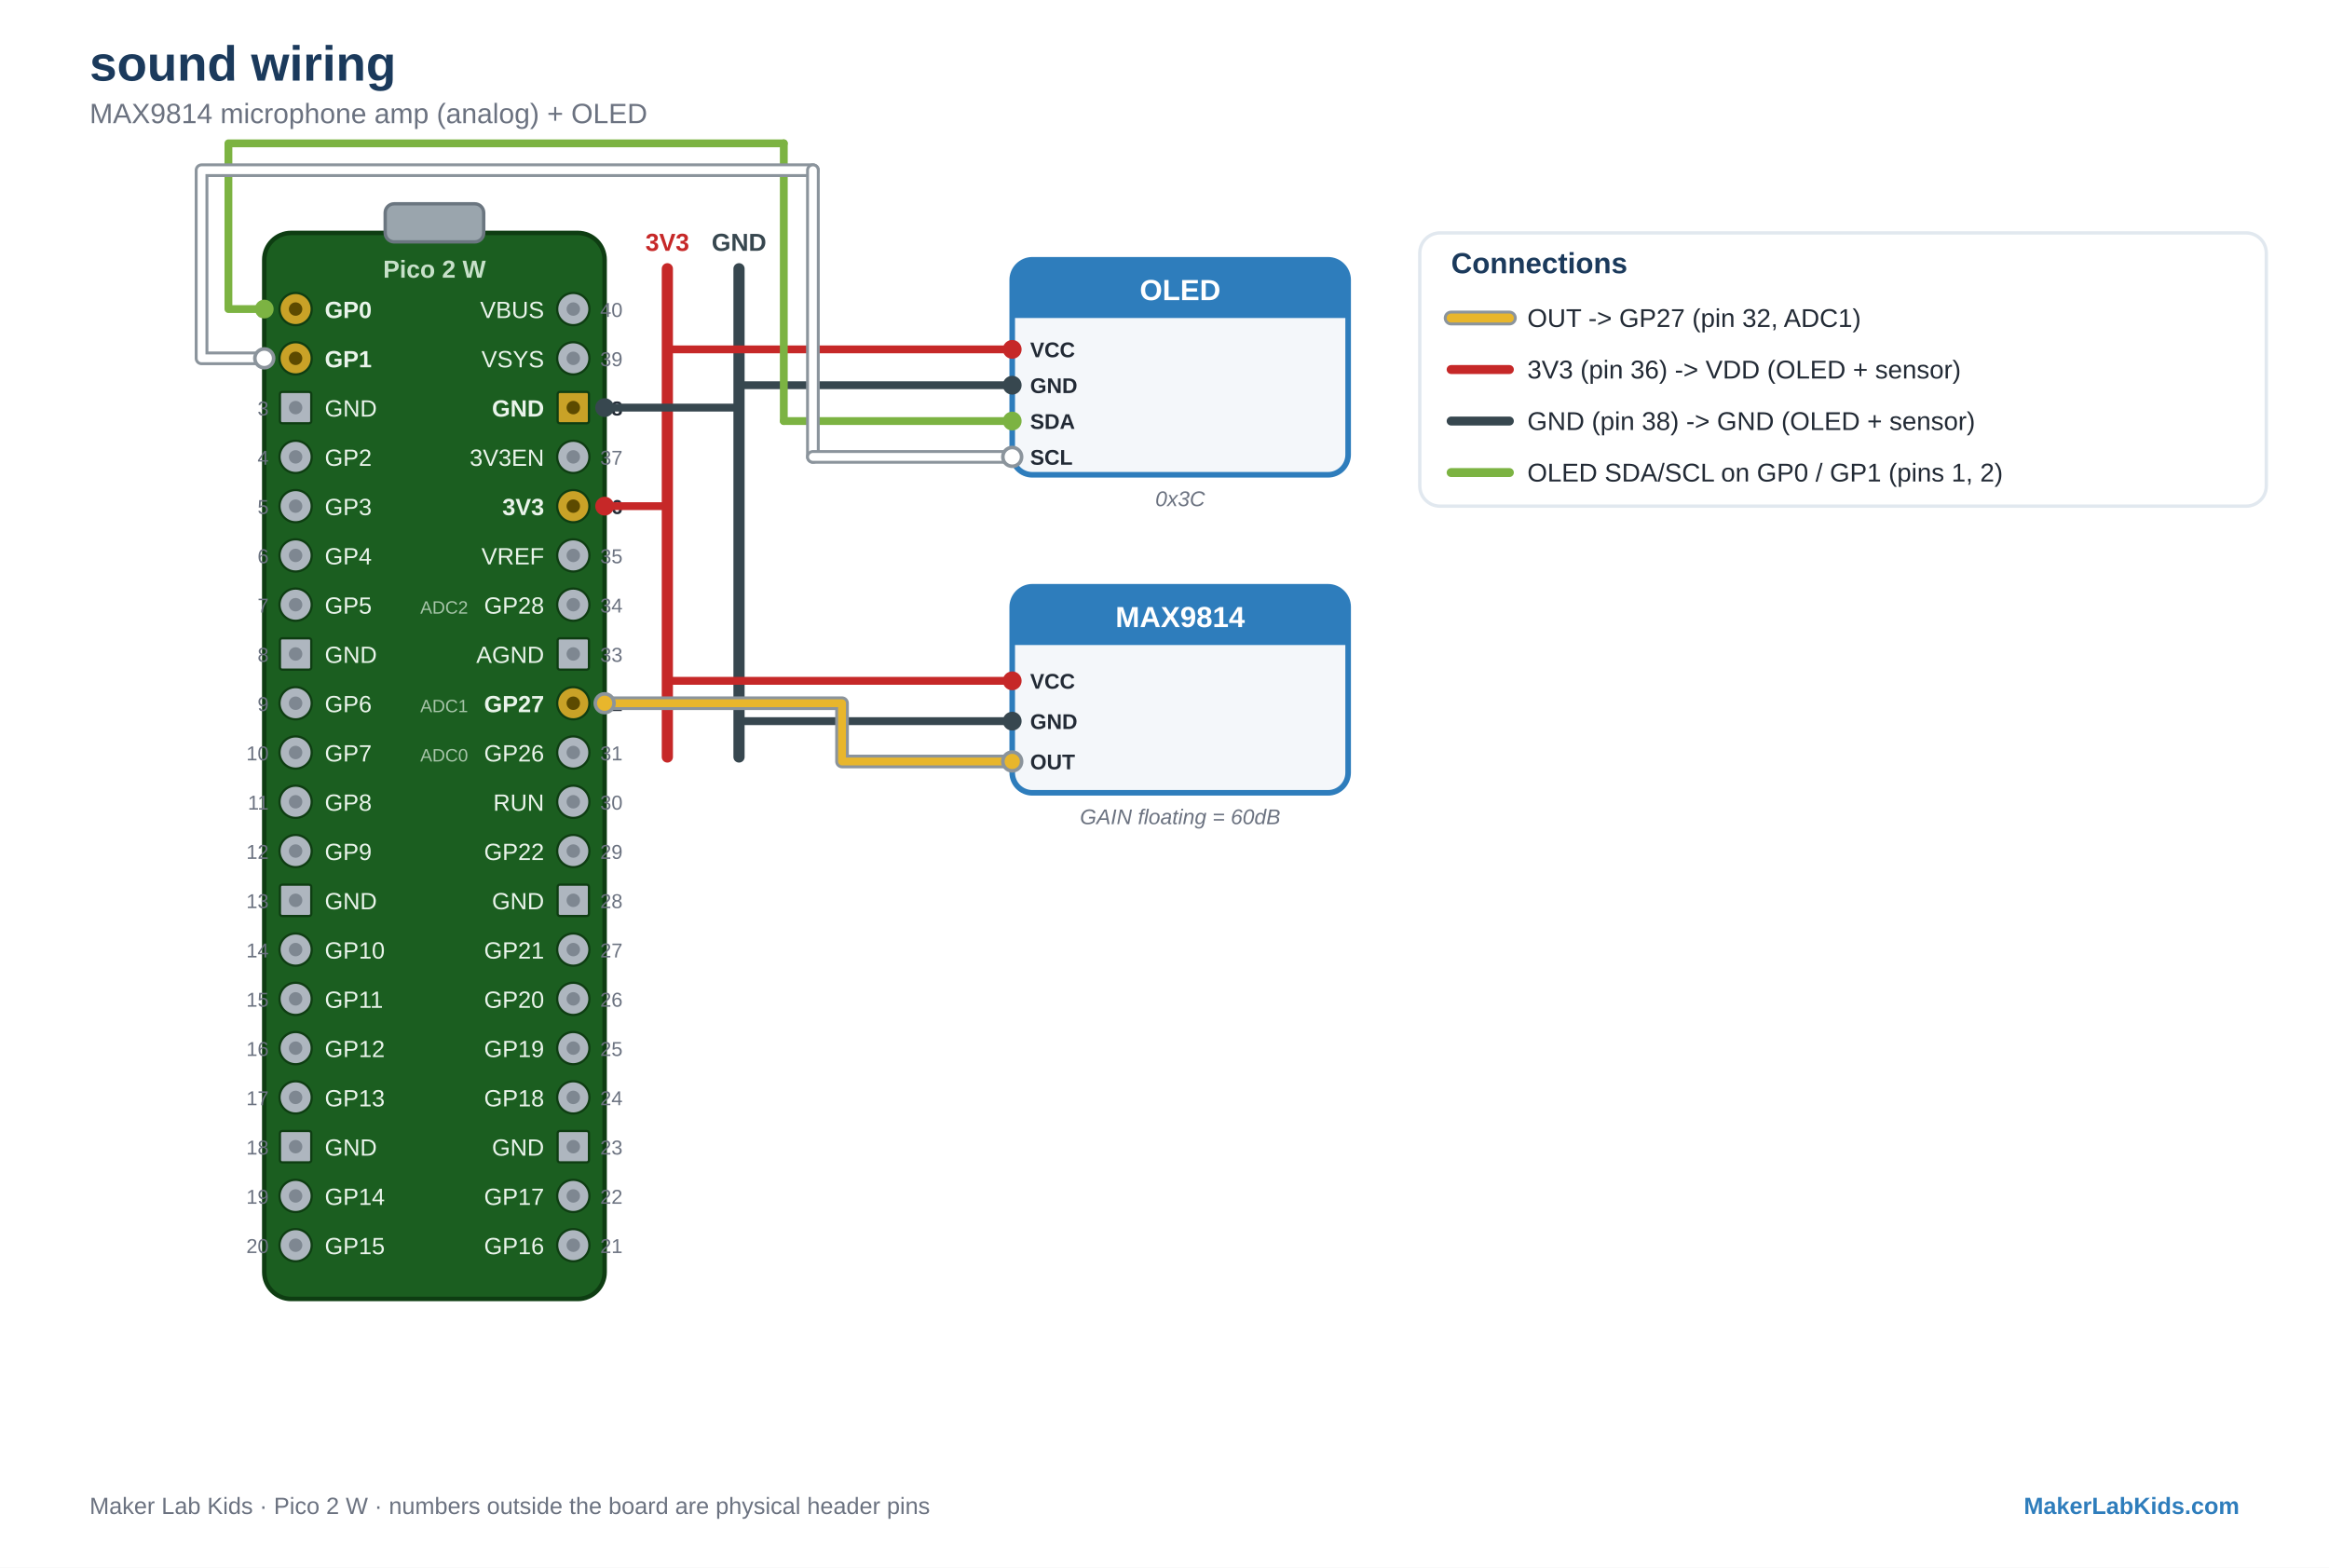
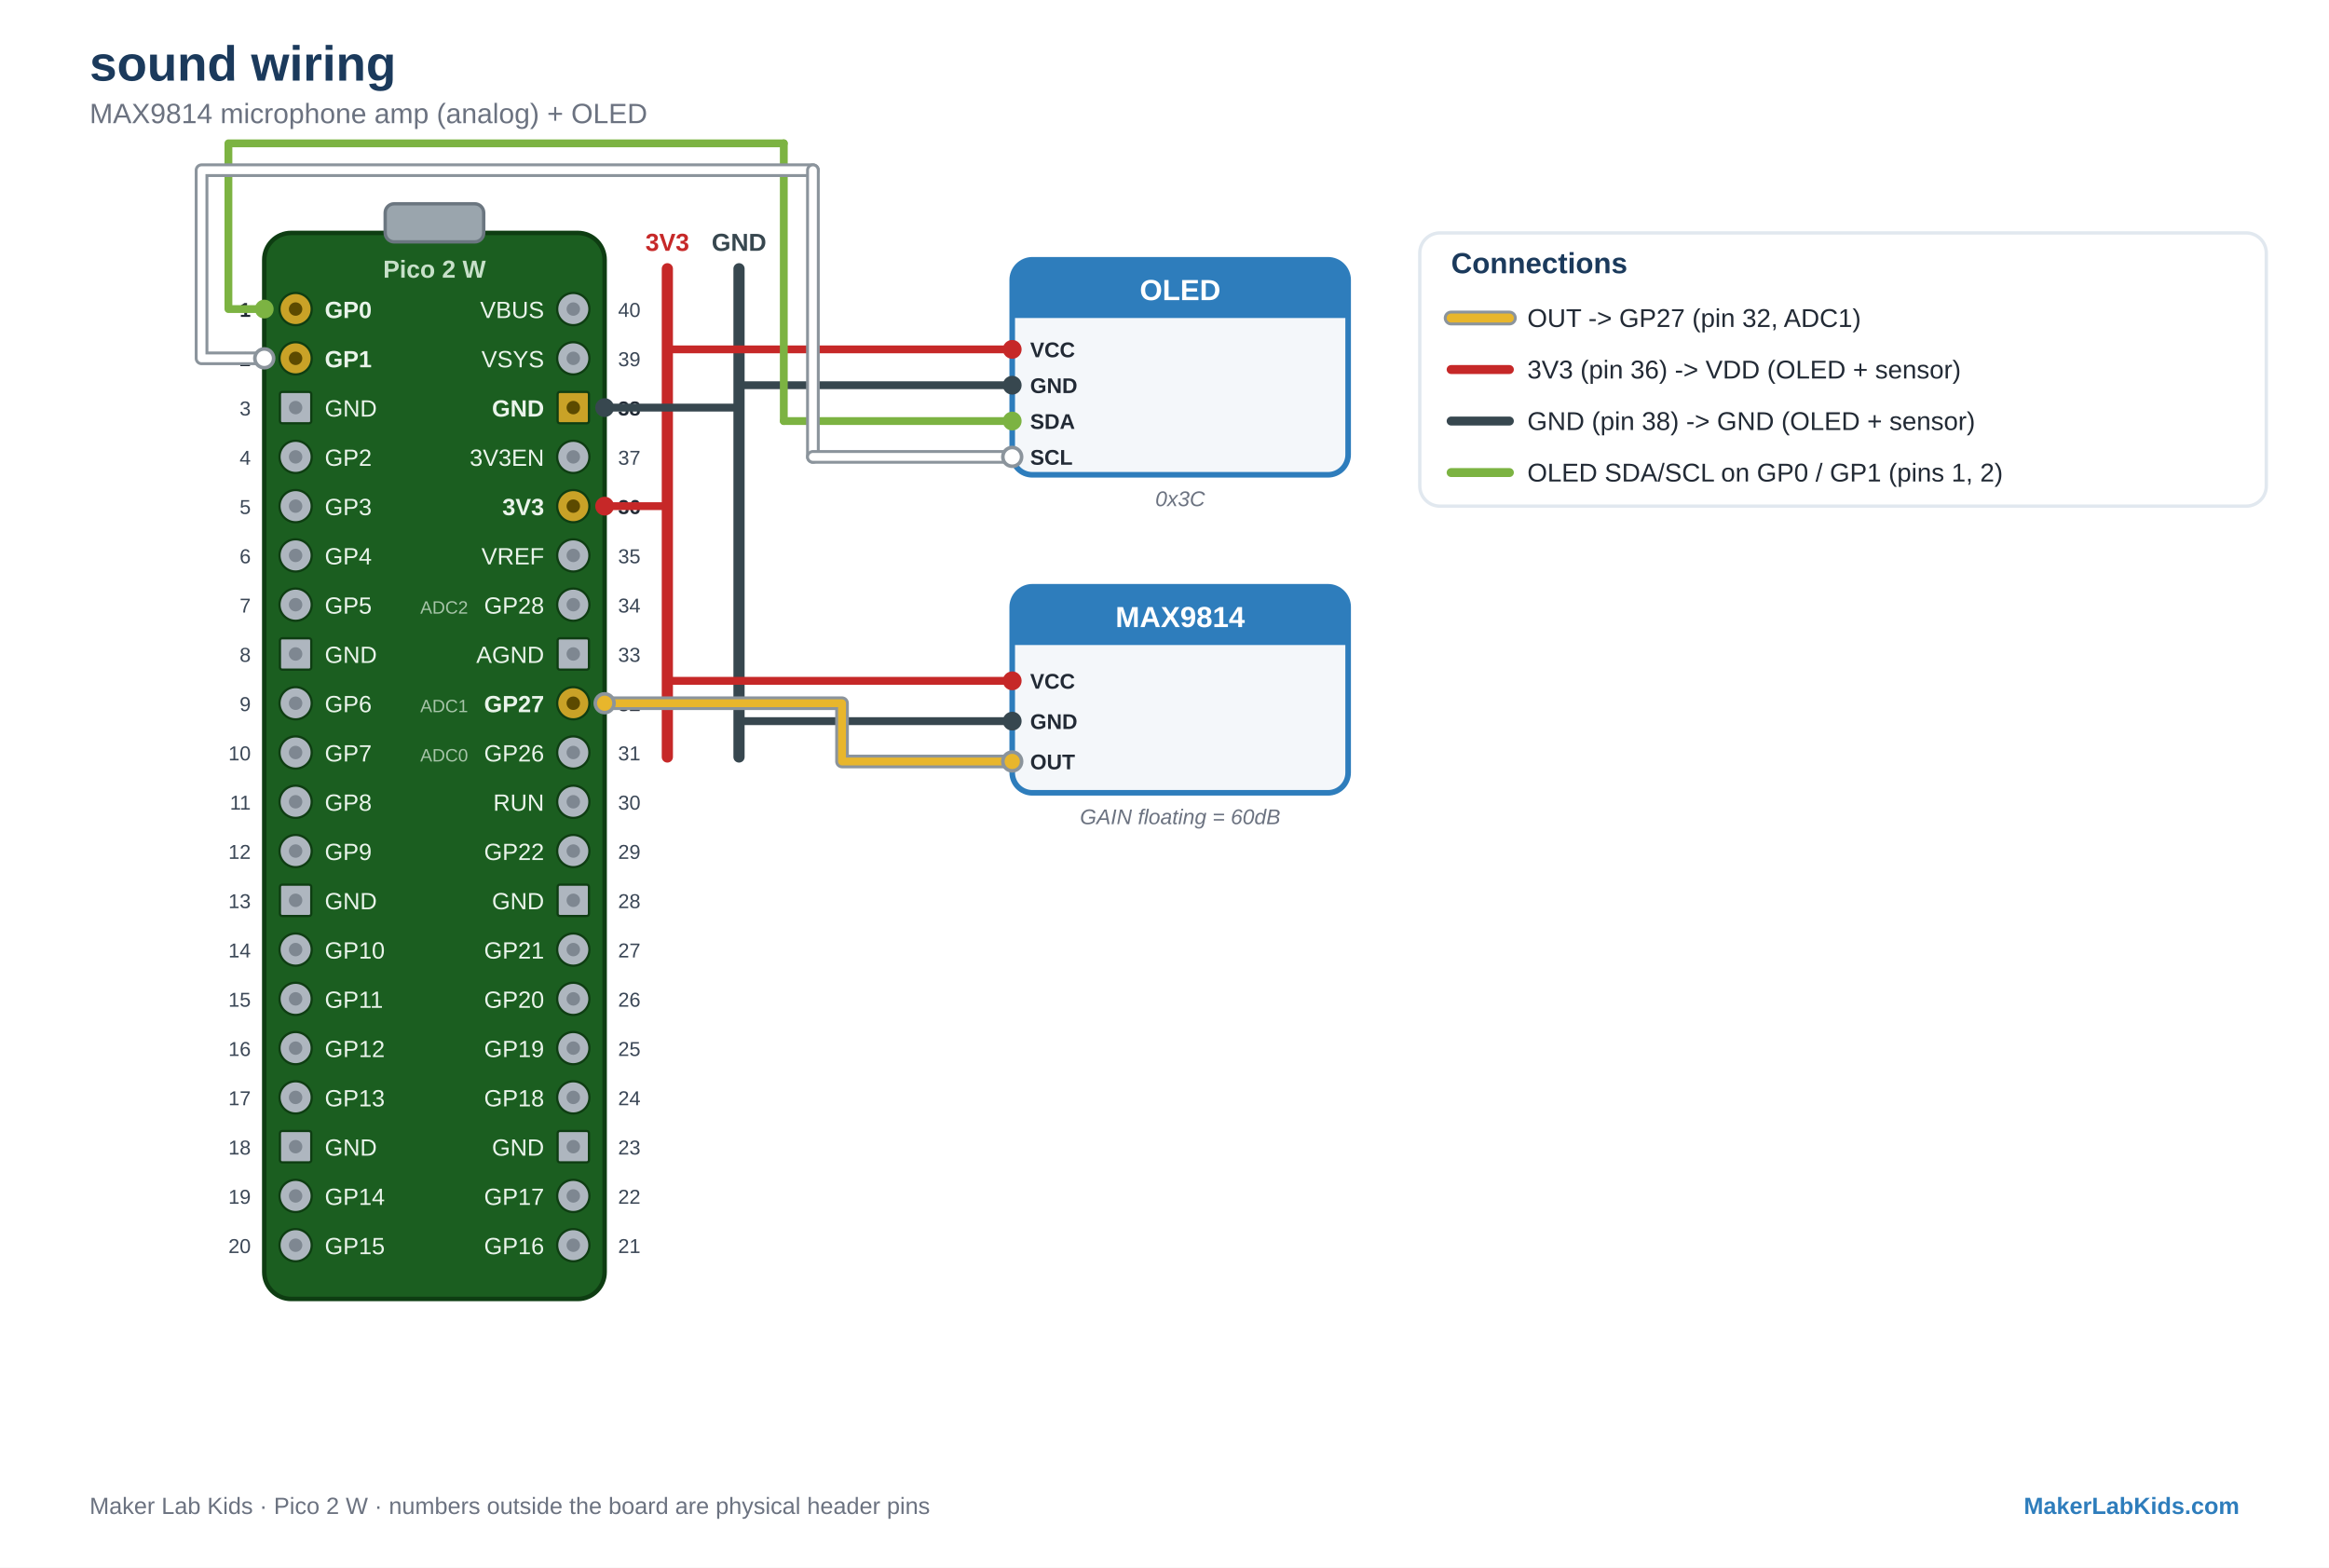
<svg xmlns="http://www.w3.org/2000/svg" viewBox="0 0 1040 700" font-family="Arial, Helvetica, sans-serif">
  <rect width="1040" height="700" fill="#FFFFFF" />
  <text x="40" y="36" font-family="Arial, Helvetica, sans-serif" font-size="22" fill="#1B3A5C" text-anchor="start" font-weight="bold">sound wiring</text>
  <text x="40" y="55" font-family="Arial, Helvetica, sans-serif" font-size="12.5" fill="#6B7280" text-anchor="start">MAX9814 microphone amp (analog) + OLED</text>
  <rect x="118" y="104" width="152" height="476" rx="12" fill="#1B5E20" stroke="#0E3D12" stroke-width="2" />
  <rect x="172" y="91" width="44" height="17" rx="4" fill="#9AA5AD" stroke="#6B7680" stroke-width="1.5" />
  <text x="194" y="124" font-family="Arial, Helvetica, sans-serif" font-size="11" fill="#C7E0C9" text-anchor="middle" font-weight="bold">Pico 2 W</text>
  <circle cx="132" cy="138" r="7.2" fill="#C9A227" stroke="#0E3D12" stroke-width="1" />
  <circle cx="132" cy="138" r="3" fill="#5C4A00" />
  <text x="145" y="142" font-family="Arial, Helvetica, sans-serif" font-size="10.5" fill="#EAF4EB" text-anchor="start" font-weight="bold">GP0</text>
-   <text x="120" y="141.5" font-family="Arial, Helvetica, sans-serif" font-size="9" fill="#222A35" text-anchor="end" font-weight="bold">1</text>
+   <text x="112" y="141.5" font-family="Arial, Helvetica, sans-serif" font-size="9" fill="#222A35" text-anchor="end" font-weight="bold" stroke="#FFFFFF" stroke-width="2.6" paint-order="stroke" stroke-linejoin="round">1</text>
  <circle cx="132" cy="160" r="7.2" fill="#C9A227" stroke="#0E3D12" stroke-width="1" />
  <circle cx="132" cy="160" r="3" fill="#5C4A00" />
  <text x="145" y="164" font-family="Arial, Helvetica, sans-serif" font-size="10.5" fill="#EAF4EB" text-anchor="start" font-weight="bold">GP1</text>
-   <text x="120" y="163.5" font-family="Arial, Helvetica, sans-serif" font-size="9" fill="#222A35" text-anchor="end" font-weight="bold">2</text>
+   <text x="112" y="163.5" font-family="Arial, Helvetica, sans-serif" font-size="9" fill="#222A35" text-anchor="end" font-weight="bold" stroke="#FFFFFF" stroke-width="2.6" paint-order="stroke" stroke-linejoin="round">2</text>
  <rect x="125" y="175" width="14" height="14" rx="1" fill="#AEB6BF" stroke="#0E3D12" stroke-width="1" />
  <circle cx="132" cy="182" r="3" fill="#7E8791" />
  <text x="145" y="186" font-family="Arial, Helvetica, sans-serif" font-size="10.5" fill="#EAF4EB" text-anchor="start">GND</text>
-   <text x="120" y="185.5" font-family="Arial, Helvetica, sans-serif" font-size="9" fill="#6B7280" text-anchor="end">3</text>
+   <text x="112" y="185.5" font-family="Arial, Helvetica, sans-serif" font-size="9" fill="#3B4756" text-anchor="end" stroke="#FFFFFF" stroke-width="2.6" paint-order="stroke" stroke-linejoin="round">3</text>
  <circle cx="132" cy="204" r="7.2" fill="#AEB6BF" stroke="#0E3D12" stroke-width="1" />
  <circle cx="132" cy="204" r="3" fill="#7E8791" />
  <text x="145" y="208" font-family="Arial, Helvetica, sans-serif" font-size="10.5" fill="#EAF4EB" text-anchor="start">GP2</text>
-   <text x="120" y="207.5" font-family="Arial, Helvetica, sans-serif" font-size="9" fill="#6B7280" text-anchor="end">4</text>
+   <text x="112" y="207.5" font-family="Arial, Helvetica, sans-serif" font-size="9" fill="#3B4756" text-anchor="end" stroke="#FFFFFF" stroke-width="2.6" paint-order="stroke" stroke-linejoin="round">4</text>
  <circle cx="132" cy="226" r="7.2" fill="#AEB6BF" stroke="#0E3D12" stroke-width="1" />
  <circle cx="132" cy="226" r="3" fill="#7E8791" />
  <text x="145" y="230" font-family="Arial, Helvetica, sans-serif" font-size="10.5" fill="#EAF4EB" text-anchor="start">GP3</text>
-   <text x="120" y="229.5" font-family="Arial, Helvetica, sans-serif" font-size="9" fill="#6B7280" text-anchor="end">5</text>
+   <text x="112" y="229.5" font-family="Arial, Helvetica, sans-serif" font-size="9" fill="#3B4756" text-anchor="end" stroke="#FFFFFF" stroke-width="2.6" paint-order="stroke" stroke-linejoin="round">5</text>
  <circle cx="132" cy="248" r="7.2" fill="#AEB6BF" stroke="#0E3D12" stroke-width="1" />
  <circle cx="132" cy="248" r="3" fill="#7E8791" />
  <text x="145" y="252" font-family="Arial, Helvetica, sans-serif" font-size="10.5" fill="#EAF4EB" text-anchor="start">GP4</text>
-   <text x="120" y="251.5" font-family="Arial, Helvetica, sans-serif" font-size="9" fill="#6B7280" text-anchor="end">6</text>
+   <text x="112" y="251.5" font-family="Arial, Helvetica, sans-serif" font-size="9" fill="#3B4756" text-anchor="end" stroke="#FFFFFF" stroke-width="2.6" paint-order="stroke" stroke-linejoin="round">6</text>
  <circle cx="132" cy="270" r="7.2" fill="#AEB6BF" stroke="#0E3D12" stroke-width="1" />
  <circle cx="132" cy="270" r="3" fill="#7E8791" />
  <text x="145" y="274" font-family="Arial, Helvetica, sans-serif" font-size="10.5" fill="#EAF4EB" text-anchor="start">GP5</text>
-   <text x="120" y="273.5" font-family="Arial, Helvetica, sans-serif" font-size="9" fill="#6B7280" text-anchor="end">7</text>
+   <text x="112" y="273.5" font-family="Arial, Helvetica, sans-serif" font-size="9" fill="#3B4756" text-anchor="end" stroke="#FFFFFF" stroke-width="2.6" paint-order="stroke" stroke-linejoin="round">7</text>
  <rect x="125" y="285" width="14" height="14" rx="1" fill="#AEB6BF" stroke="#0E3D12" stroke-width="1" />
  <circle cx="132" cy="292" r="3" fill="#7E8791" />
  <text x="145" y="296" font-family="Arial, Helvetica, sans-serif" font-size="10.5" fill="#EAF4EB" text-anchor="start">GND</text>
-   <text x="120" y="295.5" font-family="Arial, Helvetica, sans-serif" font-size="9" fill="#6B7280" text-anchor="end">8</text>
+   <text x="112" y="295.5" font-family="Arial, Helvetica, sans-serif" font-size="9" fill="#3B4756" text-anchor="end" stroke="#FFFFFF" stroke-width="2.6" paint-order="stroke" stroke-linejoin="round">8</text>
  <circle cx="132" cy="314" r="7.2" fill="#AEB6BF" stroke="#0E3D12" stroke-width="1" />
  <circle cx="132" cy="314" r="3" fill="#7E8791" />
  <text x="145" y="318" font-family="Arial, Helvetica, sans-serif" font-size="10.5" fill="#EAF4EB" text-anchor="start">GP6</text>
-   <text x="120" y="317.5" font-family="Arial, Helvetica, sans-serif" font-size="9" fill="#6B7280" text-anchor="end">9</text>
+   <text x="112" y="317.5" font-family="Arial, Helvetica, sans-serif" font-size="9" fill="#3B4756" text-anchor="end" stroke="#FFFFFF" stroke-width="2.6" paint-order="stroke" stroke-linejoin="round">9</text>
  <circle cx="132" cy="336" r="7.2" fill="#AEB6BF" stroke="#0E3D12" stroke-width="1" />
  <circle cx="132" cy="336" r="3" fill="#7E8791" />
  <text x="145" y="340" font-family="Arial, Helvetica, sans-serif" font-size="10.5" fill="#EAF4EB" text-anchor="start">GP7</text>
-   <text x="120" y="339.5" font-family="Arial, Helvetica, sans-serif" font-size="9" fill="#6B7280" text-anchor="end">10</text>
+   <text x="112" y="339.5" font-family="Arial, Helvetica, sans-serif" font-size="9" fill="#3B4756" text-anchor="end" stroke="#FFFFFF" stroke-width="2.6" paint-order="stroke" stroke-linejoin="round">10</text>
  <circle cx="132" cy="358" r="7.2" fill="#AEB6BF" stroke="#0E3D12" stroke-width="1" />
  <circle cx="132" cy="358" r="3" fill="#7E8791" />
  <text x="145" y="362" font-family="Arial, Helvetica, sans-serif" font-size="10.5" fill="#EAF4EB" text-anchor="start">GP8</text>
-   <text x="120" y="361.5" font-family="Arial, Helvetica, sans-serif" font-size="9" fill="#6B7280" text-anchor="end">11</text>
+   <text x="112" y="361.5" font-family="Arial, Helvetica, sans-serif" font-size="9" fill="#3B4756" text-anchor="end" stroke="#FFFFFF" stroke-width="2.6" paint-order="stroke" stroke-linejoin="round">11</text>
  <circle cx="132" cy="380" r="7.2" fill="#AEB6BF" stroke="#0E3D12" stroke-width="1" />
  <circle cx="132" cy="380" r="3" fill="#7E8791" />
  <text x="145" y="384" font-family="Arial, Helvetica, sans-serif" font-size="10.5" fill="#EAF4EB" text-anchor="start">GP9</text>
-   <text x="120" y="383.5" font-family="Arial, Helvetica, sans-serif" font-size="9" fill="#6B7280" text-anchor="end">12</text>
+   <text x="112" y="383.5" font-family="Arial, Helvetica, sans-serif" font-size="9" fill="#3B4756" text-anchor="end" stroke="#FFFFFF" stroke-width="2.6" paint-order="stroke" stroke-linejoin="round">12</text>
  <rect x="125" y="395" width="14" height="14" rx="1" fill="#AEB6BF" stroke="#0E3D12" stroke-width="1" />
  <circle cx="132" cy="402" r="3" fill="#7E8791" />
  <text x="145" y="406" font-family="Arial, Helvetica, sans-serif" font-size="10.5" fill="#EAF4EB" text-anchor="start">GND</text>
-   <text x="120" y="405.5" font-family="Arial, Helvetica, sans-serif" font-size="9" fill="#6B7280" text-anchor="end">13</text>
+   <text x="112" y="405.5" font-family="Arial, Helvetica, sans-serif" font-size="9" fill="#3B4756" text-anchor="end" stroke="#FFFFFF" stroke-width="2.6" paint-order="stroke" stroke-linejoin="round">13</text>
  <circle cx="132" cy="424" r="7.2" fill="#AEB6BF" stroke="#0E3D12" stroke-width="1" />
  <circle cx="132" cy="424" r="3" fill="#7E8791" />
  <text x="145" y="428" font-family="Arial, Helvetica, sans-serif" font-size="10.5" fill="#EAF4EB" text-anchor="start">GP10</text>
-   <text x="120" y="427.5" font-family="Arial, Helvetica, sans-serif" font-size="9" fill="#6B7280" text-anchor="end">14</text>
+   <text x="112" y="427.5" font-family="Arial, Helvetica, sans-serif" font-size="9" fill="#3B4756" text-anchor="end" stroke="#FFFFFF" stroke-width="2.6" paint-order="stroke" stroke-linejoin="round">14</text>
  <circle cx="132" cy="446" r="7.2" fill="#AEB6BF" stroke="#0E3D12" stroke-width="1" />
  <circle cx="132" cy="446" r="3" fill="#7E8791" />
  <text x="145" y="450" font-family="Arial, Helvetica, sans-serif" font-size="10.5" fill="#EAF4EB" text-anchor="start">GP11</text>
-   <text x="120" y="449.5" font-family="Arial, Helvetica, sans-serif" font-size="9" fill="#6B7280" text-anchor="end">15</text>
+   <text x="112" y="449.5" font-family="Arial, Helvetica, sans-serif" font-size="9" fill="#3B4756" text-anchor="end" stroke="#FFFFFF" stroke-width="2.6" paint-order="stroke" stroke-linejoin="round">15</text>
  <circle cx="132" cy="468" r="7.2" fill="#AEB6BF" stroke="#0E3D12" stroke-width="1" />
  <circle cx="132" cy="468" r="3" fill="#7E8791" />
  <text x="145" y="472" font-family="Arial, Helvetica, sans-serif" font-size="10.5" fill="#EAF4EB" text-anchor="start">GP12</text>
-   <text x="120" y="471.5" font-family="Arial, Helvetica, sans-serif" font-size="9" fill="#6B7280" text-anchor="end">16</text>
+   <text x="112" y="471.5" font-family="Arial, Helvetica, sans-serif" font-size="9" fill="#3B4756" text-anchor="end" stroke="#FFFFFF" stroke-width="2.6" paint-order="stroke" stroke-linejoin="round">16</text>
  <circle cx="132" cy="490" r="7.2" fill="#AEB6BF" stroke="#0E3D12" stroke-width="1" />
  <circle cx="132" cy="490" r="3" fill="#7E8791" />
  <text x="145" y="494" font-family="Arial, Helvetica, sans-serif" font-size="10.5" fill="#EAF4EB" text-anchor="start">GP13</text>
-   <text x="120" y="493.5" font-family="Arial, Helvetica, sans-serif" font-size="9" fill="#6B7280" text-anchor="end">17</text>
+   <text x="112" y="493.5" font-family="Arial, Helvetica, sans-serif" font-size="9" fill="#3B4756" text-anchor="end" stroke="#FFFFFF" stroke-width="2.6" paint-order="stroke" stroke-linejoin="round">17</text>
  <rect x="125" y="505" width="14" height="14" rx="1" fill="#AEB6BF" stroke="#0E3D12" stroke-width="1" />
  <circle cx="132" cy="512" r="3" fill="#7E8791" />
  <text x="145" y="516" font-family="Arial, Helvetica, sans-serif" font-size="10.5" fill="#EAF4EB" text-anchor="start">GND</text>
-   <text x="120" y="515.5" font-family="Arial, Helvetica, sans-serif" font-size="9" fill="#6B7280" text-anchor="end">18</text>
+   <text x="112" y="515.5" font-family="Arial, Helvetica, sans-serif" font-size="9" fill="#3B4756" text-anchor="end" stroke="#FFFFFF" stroke-width="2.6" paint-order="stroke" stroke-linejoin="round">18</text>
  <circle cx="132" cy="534" r="7.2" fill="#AEB6BF" stroke="#0E3D12" stroke-width="1" />
  <circle cx="132" cy="534" r="3" fill="#7E8791" />
  <text x="145" y="538" font-family="Arial, Helvetica, sans-serif" font-size="10.5" fill="#EAF4EB" text-anchor="start">GP14</text>
-   <text x="120" y="537.5" font-family="Arial, Helvetica, sans-serif" font-size="9" fill="#6B7280" text-anchor="end">19</text>
+   <text x="112" y="537.5" font-family="Arial, Helvetica, sans-serif" font-size="9" fill="#3B4756" text-anchor="end" stroke="#FFFFFF" stroke-width="2.6" paint-order="stroke" stroke-linejoin="round">19</text>
  <circle cx="132" cy="556" r="7.2" fill="#AEB6BF" stroke="#0E3D12" stroke-width="1" />
  <circle cx="132" cy="556" r="3" fill="#7E8791" />
  <text x="145" y="560" font-family="Arial, Helvetica, sans-serif" font-size="10.5" fill="#EAF4EB" text-anchor="start">GP15</text>
-   <text x="120" y="559.5" font-family="Arial, Helvetica, sans-serif" font-size="9" fill="#6B7280" text-anchor="end">20</text>
+   <text x="112" y="559.5" font-family="Arial, Helvetica, sans-serif" font-size="9" fill="#3B4756" text-anchor="end" stroke="#FFFFFF" stroke-width="2.6" paint-order="stroke" stroke-linejoin="round">20</text>
  <circle cx="256" cy="556" r="7.2" fill="#AEB6BF" stroke="#0E3D12" stroke-width="1" />
  <circle cx="256" cy="556" r="3" fill="#7E8791" />
  <text x="243" y="560" font-family="Arial, Helvetica, sans-serif" font-size="10.5" fill="#EAF4EB" text-anchor="end">GP16</text>
-   <text x="268" y="559.5" font-family="Arial, Helvetica, sans-serif" font-size="9" fill="#6B7280" text-anchor="start">21</text>
+   <text x="276" y="559.5" font-family="Arial, Helvetica, sans-serif" font-size="9" fill="#3B4756" text-anchor="start" stroke="#FFFFFF" stroke-width="2.6" paint-order="stroke" stroke-linejoin="round">21</text>
  <circle cx="256" cy="534" r="7.2" fill="#AEB6BF" stroke="#0E3D12" stroke-width="1" />
  <circle cx="256" cy="534" r="3" fill="#7E8791" />
  <text x="243" y="538" font-family="Arial, Helvetica, sans-serif" font-size="10.5" fill="#EAF4EB" text-anchor="end">GP17</text>
-   <text x="268" y="537.5" font-family="Arial, Helvetica, sans-serif" font-size="9" fill="#6B7280" text-anchor="start">22</text>
+   <text x="276" y="537.5" font-family="Arial, Helvetica, sans-serif" font-size="9" fill="#3B4756" text-anchor="start" stroke="#FFFFFF" stroke-width="2.6" paint-order="stroke" stroke-linejoin="round">22</text>
  <rect x="249" y="505" width="14" height="14" rx="1" fill="#AEB6BF" stroke="#0E3D12" stroke-width="1" />
  <circle cx="256" cy="512" r="3" fill="#7E8791" />
  <text x="243" y="516" font-family="Arial, Helvetica, sans-serif" font-size="10.5" fill="#EAF4EB" text-anchor="end">GND</text>
-   <text x="268" y="515.5" font-family="Arial, Helvetica, sans-serif" font-size="9" fill="#6B7280" text-anchor="start">23</text>
+   <text x="276" y="515.5" font-family="Arial, Helvetica, sans-serif" font-size="9" fill="#3B4756" text-anchor="start" stroke="#FFFFFF" stroke-width="2.6" paint-order="stroke" stroke-linejoin="round">23</text>
  <circle cx="256" cy="490" r="7.2" fill="#AEB6BF" stroke="#0E3D12" stroke-width="1" />
  <circle cx="256" cy="490" r="3" fill="#7E8791" />
  <text x="243" y="494" font-family="Arial, Helvetica, sans-serif" font-size="10.5" fill="#EAF4EB" text-anchor="end">GP18</text>
-   <text x="268" y="493.5" font-family="Arial, Helvetica, sans-serif" font-size="9" fill="#6B7280" text-anchor="start">24</text>
+   <text x="276" y="493.5" font-family="Arial, Helvetica, sans-serif" font-size="9" fill="#3B4756" text-anchor="start" stroke="#FFFFFF" stroke-width="2.6" paint-order="stroke" stroke-linejoin="round">24</text>
  <circle cx="256" cy="468" r="7.2" fill="#AEB6BF" stroke="#0E3D12" stroke-width="1" />
  <circle cx="256" cy="468" r="3" fill="#7E8791" />
  <text x="243" y="472" font-family="Arial, Helvetica, sans-serif" font-size="10.5" fill="#EAF4EB" text-anchor="end">GP19</text>
-   <text x="268" y="471.5" font-family="Arial, Helvetica, sans-serif" font-size="9" fill="#6B7280" text-anchor="start">25</text>
+   <text x="276" y="471.5" font-family="Arial, Helvetica, sans-serif" font-size="9" fill="#3B4756" text-anchor="start" stroke="#FFFFFF" stroke-width="2.6" paint-order="stroke" stroke-linejoin="round">25</text>
  <circle cx="256" cy="446" r="7.2" fill="#AEB6BF" stroke="#0E3D12" stroke-width="1" />
  <circle cx="256" cy="446" r="3" fill="#7E8791" />
  <text x="243" y="450" font-family="Arial, Helvetica, sans-serif" font-size="10.5" fill="#EAF4EB" text-anchor="end">GP20</text>
-   <text x="268" y="449.5" font-family="Arial, Helvetica, sans-serif" font-size="9" fill="#6B7280" text-anchor="start">26</text>
+   <text x="276" y="449.5" font-family="Arial, Helvetica, sans-serif" font-size="9" fill="#3B4756" text-anchor="start" stroke="#FFFFFF" stroke-width="2.6" paint-order="stroke" stroke-linejoin="round">26</text>
  <circle cx="256" cy="424" r="7.2" fill="#AEB6BF" stroke="#0E3D12" stroke-width="1" />
  <circle cx="256" cy="424" r="3" fill="#7E8791" />
  <text x="243" y="428" font-family="Arial, Helvetica, sans-serif" font-size="10.5" fill="#EAF4EB" text-anchor="end">GP21</text>
-   <text x="268" y="427.5" font-family="Arial, Helvetica, sans-serif" font-size="9" fill="#6B7280" text-anchor="start">27</text>
+   <text x="276" y="427.5" font-family="Arial, Helvetica, sans-serif" font-size="9" fill="#3B4756" text-anchor="start" stroke="#FFFFFF" stroke-width="2.6" paint-order="stroke" stroke-linejoin="round">27</text>
  <rect x="249" y="395" width="14" height="14" rx="1" fill="#AEB6BF" stroke="#0E3D12" stroke-width="1" />
  <circle cx="256" cy="402" r="3" fill="#7E8791" />
  <text x="243" y="406" font-family="Arial, Helvetica, sans-serif" font-size="10.5" fill="#EAF4EB" text-anchor="end">GND</text>
-   <text x="268" y="405.5" font-family="Arial, Helvetica, sans-serif" font-size="9" fill="#6B7280" text-anchor="start">28</text>
+   <text x="276" y="405.5" font-family="Arial, Helvetica, sans-serif" font-size="9" fill="#3B4756" text-anchor="start" stroke="#FFFFFF" stroke-width="2.6" paint-order="stroke" stroke-linejoin="round">28</text>
  <circle cx="256" cy="380" r="7.2" fill="#AEB6BF" stroke="#0E3D12" stroke-width="1" />
  <circle cx="256" cy="380" r="3" fill="#7E8791" />
  <text x="243" y="384" font-family="Arial, Helvetica, sans-serif" font-size="10.5" fill="#EAF4EB" text-anchor="end">GP22</text>
-   <text x="268" y="383.5" font-family="Arial, Helvetica, sans-serif" font-size="9" fill="#6B7280" text-anchor="start">29</text>
+   <text x="276" y="383.5" font-family="Arial, Helvetica, sans-serif" font-size="9" fill="#3B4756" text-anchor="start" stroke="#FFFFFF" stroke-width="2.6" paint-order="stroke" stroke-linejoin="round">29</text>
  <circle cx="256" cy="358" r="7.2" fill="#AEB6BF" stroke="#0E3D12" stroke-width="1" />
  <circle cx="256" cy="358" r="3" fill="#7E8791" />
  <text x="243" y="362" font-family="Arial, Helvetica, sans-serif" font-size="10.5" fill="#EAF4EB" text-anchor="end">RUN</text>
-   <text x="268" y="361.5" font-family="Arial, Helvetica, sans-serif" font-size="9" fill="#6B7280" text-anchor="start">30</text>
+   <text x="276" y="361.5" font-family="Arial, Helvetica, sans-serif" font-size="9" fill="#3B4756" text-anchor="start" stroke="#FFFFFF" stroke-width="2.6" paint-order="stroke" stroke-linejoin="round">30</text>
  <circle cx="256" cy="336" r="7.2" fill="#AEB6BF" stroke="#0E3D12" stroke-width="1" />
  <circle cx="256" cy="336" r="3" fill="#7E8791" />
  <text x="243" y="340" font-family="Arial, Helvetica, sans-serif" font-size="10.5" fill="#EAF4EB" text-anchor="end">GP26</text>
  <text x="209" y="340" font-family="Arial, Helvetica, sans-serif" font-size="8" fill="#A6C4A8" text-anchor="end">ADC0</text>
-   <text x="268" y="339.5" font-family="Arial, Helvetica, sans-serif" font-size="9" fill="#6B7280" text-anchor="start">31</text>
+   <text x="276" y="339.5" font-family="Arial, Helvetica, sans-serif" font-size="9" fill="#3B4756" text-anchor="start" stroke="#FFFFFF" stroke-width="2.6" paint-order="stroke" stroke-linejoin="round">31</text>
  <circle cx="256" cy="314" r="7.2" fill="#C9A227" stroke="#0E3D12" stroke-width="1" />
  <circle cx="256" cy="314" r="3" fill="#5C4A00" />
  <text x="243" y="318" font-family="Arial, Helvetica, sans-serif" font-size="10.5" fill="#EAF4EB" text-anchor="end" font-weight="bold">GP27</text>
  <text x="209" y="318" font-family="Arial, Helvetica, sans-serif" font-size="8" fill="#A6C4A8" text-anchor="end">ADC1</text>
-   <text x="268" y="317.5" font-family="Arial, Helvetica, sans-serif" font-size="9" fill="#222A35" text-anchor="start" font-weight="bold">32</text>
+   <text x="276" y="317.5" font-family="Arial, Helvetica, sans-serif" font-size="9" fill="#222A35" text-anchor="start" font-weight="bold" stroke="#FFFFFF" stroke-width="2.6" paint-order="stroke" stroke-linejoin="round">32</text>
  <rect x="249" y="285" width="14" height="14" rx="1" fill="#AEB6BF" stroke="#0E3D12" stroke-width="1" />
  <circle cx="256" cy="292" r="3" fill="#7E8791" />
  <text x="243" y="296" font-family="Arial, Helvetica, sans-serif" font-size="10.5" fill="#EAF4EB" text-anchor="end">AGND</text>
-   <text x="268" y="295.5" font-family="Arial, Helvetica, sans-serif" font-size="9" fill="#6B7280" text-anchor="start">33</text>
+   <text x="276" y="295.5" font-family="Arial, Helvetica, sans-serif" font-size="9" fill="#3B4756" text-anchor="start" stroke="#FFFFFF" stroke-width="2.6" paint-order="stroke" stroke-linejoin="round">33</text>
  <circle cx="256" cy="270" r="7.2" fill="#AEB6BF" stroke="#0E3D12" stroke-width="1" />
  <circle cx="256" cy="270" r="3" fill="#7E8791" />
  <text x="243" y="274" font-family="Arial, Helvetica, sans-serif" font-size="10.5" fill="#EAF4EB" text-anchor="end">GP28</text>
  <text x="209" y="274" font-family="Arial, Helvetica, sans-serif" font-size="8" fill="#A6C4A8" text-anchor="end">ADC2</text>
-   <text x="268" y="273.5" font-family="Arial, Helvetica, sans-serif" font-size="9" fill="#6B7280" text-anchor="start">34</text>
+   <text x="276" y="273.5" font-family="Arial, Helvetica, sans-serif" font-size="9" fill="#3B4756" text-anchor="start" stroke="#FFFFFF" stroke-width="2.6" paint-order="stroke" stroke-linejoin="round">34</text>
  <circle cx="256" cy="248" r="7.2" fill="#AEB6BF" stroke="#0E3D12" stroke-width="1" />
  <circle cx="256" cy="248" r="3" fill="#7E8791" />
  <text x="243" y="252" font-family="Arial, Helvetica, sans-serif" font-size="10.5" fill="#EAF4EB" text-anchor="end">VREF</text>
-   <text x="268" y="251.5" font-family="Arial, Helvetica, sans-serif" font-size="9" fill="#6B7280" text-anchor="start">35</text>
+   <text x="276" y="251.5" font-family="Arial, Helvetica, sans-serif" font-size="9" fill="#3B4756" text-anchor="start" stroke="#FFFFFF" stroke-width="2.6" paint-order="stroke" stroke-linejoin="round">35</text>
  <circle cx="256" cy="226" r="7.2" fill="#C9A227" stroke="#0E3D12" stroke-width="1" />
  <circle cx="256" cy="226" r="3" fill="#5C4A00" />
  <text x="243" y="230" font-family="Arial, Helvetica, sans-serif" font-size="10.5" fill="#EAF4EB" text-anchor="end" font-weight="bold">3V3</text>
-   <text x="268" y="229.5" font-family="Arial, Helvetica, sans-serif" font-size="9" fill="#222A35" text-anchor="start" font-weight="bold">36</text>
+   <text x="276" y="229.5" font-family="Arial, Helvetica, sans-serif" font-size="9" fill="#222A35" text-anchor="start" font-weight="bold" stroke="#FFFFFF" stroke-width="2.6" paint-order="stroke" stroke-linejoin="round">36</text>
  <circle cx="256" cy="204" r="7.2" fill="#AEB6BF" stroke="#0E3D12" stroke-width="1" />
  <circle cx="256" cy="204" r="3" fill="#7E8791" />
  <text x="243" y="208" font-family="Arial, Helvetica, sans-serif" font-size="10.5" fill="#EAF4EB" text-anchor="end">3V3EN</text>
-   <text x="268" y="207.5" font-family="Arial, Helvetica, sans-serif" font-size="9" fill="#6B7280" text-anchor="start">37</text>
+   <text x="276" y="207.5" font-family="Arial, Helvetica, sans-serif" font-size="9" fill="#3B4756" text-anchor="start" stroke="#FFFFFF" stroke-width="2.6" paint-order="stroke" stroke-linejoin="round">37</text>
  <rect x="249" y="175" width="14" height="14" rx="1" fill="#C9A227" stroke="#0E3D12" stroke-width="1" />
  <circle cx="256" cy="182" r="3" fill="#5C4A00" />
  <text x="243" y="186" font-family="Arial, Helvetica, sans-serif" font-size="10.5" fill="#EAF4EB" text-anchor="end" font-weight="bold">GND</text>
-   <text x="268" y="185.5" font-family="Arial, Helvetica, sans-serif" font-size="9" fill="#222A35" text-anchor="start" font-weight="bold">38</text>
+   <text x="276" y="185.5" font-family="Arial, Helvetica, sans-serif" font-size="9" fill="#222A35" text-anchor="start" font-weight="bold" stroke="#FFFFFF" stroke-width="2.6" paint-order="stroke" stroke-linejoin="round">38</text>
  <circle cx="256" cy="160" r="7.2" fill="#AEB6BF" stroke="#0E3D12" stroke-width="1" />
  <circle cx="256" cy="160" r="3" fill="#7E8791" />
  <text x="243" y="164" font-family="Arial, Helvetica, sans-serif" font-size="10.5" fill="#EAF4EB" text-anchor="end">VSYS</text>
-   <text x="268" y="163.5" font-family="Arial, Helvetica, sans-serif" font-size="9" fill="#6B7280" text-anchor="start">39</text>
+   <text x="276" y="163.5" font-family="Arial, Helvetica, sans-serif" font-size="9" fill="#3B4756" text-anchor="start" stroke="#FFFFFF" stroke-width="2.6" paint-order="stroke" stroke-linejoin="round">39</text>
  <circle cx="256" cy="138" r="7.2" fill="#AEB6BF" stroke="#0E3D12" stroke-width="1" />
  <circle cx="256" cy="138" r="3" fill="#7E8791" />
  <text x="243" y="142" font-family="Arial, Helvetica, sans-serif" font-size="10.5" fill="#EAF4EB" text-anchor="end">VBUS</text>
-   <text x="268" y="141.5" font-family="Arial, Helvetica, sans-serif" font-size="9" fill="#6B7280" text-anchor="start">40</text>
+   <text x="276" y="141.5" font-family="Arial, Helvetica, sans-serif" font-size="9" fill="#3B4756" text-anchor="start" stroke="#FFFFFF" stroke-width="2.6" paint-order="stroke" stroke-linejoin="round">40</text>
  <path d="M298 120 L298 338" fill="none" stroke="#C62828" stroke-width="5" stroke-linejoin="round" stroke-linecap="round" />
  <path d="M330 120 L330 338" fill="none" stroke="#37474F" stroke-width="5" stroke-linejoin="round" stroke-linecap="round" />
  <text x="298" y="112" font-family="Arial, Helvetica, sans-serif" font-size="11" fill="#C62828" text-anchor="middle" font-weight="bold">3V3</text>
  <text x="330" y="112" font-family="Arial, Helvetica, sans-serif" font-size="11" fill="#37474F" text-anchor="middle" font-weight="bold">GND</text>
  <path d="M270 226 L298 226" fill="none" stroke="#C62828" stroke-width="3.5" stroke-linejoin="round" stroke-linecap="round" />
  <circle cx="270" cy="226" r="4.2" fill="#C62828" />
  <path d="M270 182 L330 182" fill="none" stroke="#37474F" stroke-width="3.5" stroke-linejoin="round" stroke-linecap="round" />
  <circle cx="270" cy="182" r="4.2" fill="#37474F" />
  <rect x="452" y="116" width="150" height="96" rx="9" fill="#F4F7FA" stroke="#2E7DBC" stroke-width="2.5" />
  <path d="M452 125 q0 -9 9 -9 h132 q9 0 9 9 v17 h-150 z" fill="#2E7DBC" />
  <text x="527" y="134" font-family="Arial, Helvetica, sans-serif" font-size="13" fill="#FFFFFF" text-anchor="middle" font-weight="bold">OLED</text>
  <text x="527" y="226" font-family="Arial, Helvetica, sans-serif" font-size="9.5" fill="#6B7280" text-anchor="middle" font-style="italic">0x3C</text>
  <text x="460" y="159.5" font-family="Arial, Helvetica, sans-serif" font-size="9.5" fill="#222A35" text-anchor="start" font-weight="bold">VCC</text>
  <text x="460" y="175.5" font-family="Arial, Helvetica, sans-serif" font-size="9.5" fill="#222A35" text-anchor="start" font-weight="bold">GND</text>
  <text x="460" y="191.5" font-family="Arial, Helvetica, sans-serif" font-size="9.5" fill="#222A35" text-anchor="start" font-weight="bold">SDA</text>
  <text x="460" y="207.5" font-family="Arial, Helvetica, sans-serif" font-size="9.5" fill="#222A35" text-anchor="start" font-weight="bold">SCL</text>
  <rect x="452" y="262" width="150" height="92" rx="9" fill="#F4F7FA" stroke="#2E7DBC" stroke-width="2.5" />
  <path d="M452 271 q0 -9 9 -9 h132 q9 0 9 9 v17 h-150 z" fill="#2E7DBC" />
  <text x="527" y="280" font-family="Arial, Helvetica, sans-serif" font-size="13" fill="#FFFFFF" text-anchor="middle" font-weight="bold">MAX9814</text>
  <text x="527" y="368" font-family="Arial, Helvetica, sans-serif" font-size="9.5" fill="#6B7280" text-anchor="middle" font-style="italic">GAIN floating = 60dB</text>
  <text x="460" y="307.5" font-family="Arial, Helvetica, sans-serif" font-size="9.5" fill="#222A35" text-anchor="start" font-weight="bold">VCC</text>
  <text x="460" y="325.5" font-family="Arial, Helvetica, sans-serif" font-size="9.5" fill="#222A35" text-anchor="start" font-weight="bold">GND</text>
  <text x="460" y="343.5" font-family="Arial, Helvetica, sans-serif" font-size="9.5" fill="#222A35" text-anchor="start" font-weight="bold">OUT</text>
  <path d="M298 156 L452 156" fill="none" stroke="#C62828" stroke-width="3.5" stroke-linejoin="round" stroke-linecap="round" />
  <circle cx="452" cy="156" r="4.2" fill="#C62828" />
  <path d="M330 172 L452 172" fill="none" stroke="#37474F" stroke-width="3.5" stroke-linejoin="round" stroke-linecap="round" />
  <circle cx="452" cy="172" r="4.2" fill="#37474F" />
  <path d="M118 138 L102 138 L102 64 L350 64" fill="none" stroke="#7CB342" stroke-width="3.5" stroke-linejoin="round" stroke-linecap="round" />
  <circle cx="118" cy="138" r="4.2" fill="#7CB342" />
  <path d="M350 64 L350 188" fill="none" stroke="#7CB342" stroke-width="3.5" stroke-linejoin="round" stroke-linecap="round" />
  <path d="M350 188 L452 188" fill="none" stroke="#7CB342" stroke-width="3.5" stroke-linejoin="round" stroke-linecap="round" />
  <circle cx="452" cy="188" r="4.2" fill="#7CB342" />
  <path d="M118 160 L90 160 L90 76 L363 76" fill="none" stroke="#8B949C" stroke-width="6.1" stroke-linejoin="round" stroke-linecap="round" />
  <path d="M118 160 L90 160 L90 76 L363 76" fill="none" stroke="#FFFFFF" stroke-width="3.5" stroke-linejoin="round" stroke-linecap="round" />
  <circle cx="118" cy="160" r="4.2" fill="#FFFFFF" stroke="#8B949C" stroke-width="1.6" />
  <path d="M363 76 L363 204" fill="none" stroke="#8B949C" stroke-width="6.1" stroke-linejoin="round" stroke-linecap="round" />
  <path d="M363 76 L363 204" fill="none" stroke="#FFFFFF" stroke-width="3.5" stroke-linejoin="round" stroke-linecap="round" />
  <path d="M363 204 L452 204" fill="none" stroke="#8B949C" stroke-width="6.1" stroke-linejoin="round" stroke-linecap="round" />
  <path d="M363 204 L452 204" fill="none" stroke="#FFFFFF" stroke-width="3.5" stroke-linejoin="round" stroke-linecap="round" />
  <circle cx="452" cy="204" r="4.2" fill="#FFFFFF" stroke="#8B949C" stroke-width="1.6" />
  <path d="M298 304 L452 304" fill="none" stroke="#C62828" stroke-width="3.5" stroke-linejoin="round" stroke-linecap="round" />
  <circle cx="452" cy="304" r="4.2" fill="#C62828" />
  <path d="M330 322 L452 322" fill="none" stroke="#37474F" stroke-width="3.5" stroke-linejoin="round" stroke-linecap="round" />
  <circle cx="452" cy="322" r="4.2" fill="#37474F" />
  <path d="M270 314 L376 314 L376 340 L452 340" fill="none" stroke="#8B949C" stroke-width="6.1" stroke-linejoin="round" stroke-linecap="round" />
  <path d="M270 314 L376 314 L376 340 L452 340" fill="none" stroke="#E8B62C" stroke-width="3.5" stroke-linejoin="round" stroke-linecap="round" />
  <circle cx="270" cy="314" r="4.2" fill="#E8B62C" stroke="#8B949C" stroke-width="1.6" />
  <circle cx="452" cy="340" r="4.2" fill="#E8B62C" stroke="#8B949C" stroke-width="1.6" />
  <rect x="634" y="104" width="378" height="122" rx="9" fill="#FFFFFF" stroke="#E1E8EF" stroke-width="1.5" />
  <text x="648" y="122" font-family="Arial, Helvetica, sans-serif" font-size="13" fill="#1B3A5C" text-anchor="start" font-weight="bold">Connections</text>
  <line x1="648" y1="142" x2="674" y2="142" stroke="#8B949C" stroke-width="6.6" stroke-linecap="round" />
  <line x1="648" y1="142" x2="674" y2="142" stroke="#E8B62C" stroke-width="4" stroke-linecap="round" />
  <text x="682" y="146" font-family="Arial, Helvetica, sans-serif" font-size="11.5" fill="#222A35" text-anchor="start">OUT -&gt; GP27 (pin 32, ADC1)</text>
  <line x1="648" y1="165" x2="674" y2="165" stroke="#C62828" stroke-width="4" stroke-linecap="round" />
  <text x="682" y="169" font-family="Arial, Helvetica, sans-serif" font-size="11.5" fill="#222A35" text-anchor="start">3V3 (pin 36) -&gt; VDD (OLED + sensor)</text>
  <line x1="648" y1="188" x2="674" y2="188" stroke="#37474F" stroke-width="4" stroke-linecap="round" />
  <text x="682" y="192" font-family="Arial, Helvetica, sans-serif" font-size="11.5" fill="#222A35" text-anchor="start">GND (pin 38) -&gt; GND (OLED + sensor)</text>
  <line x1="648" y1="211" x2="674" y2="211" stroke="#7CB342" stroke-width="4" stroke-linecap="round" />
  <text x="682" y="215" font-family="Arial, Helvetica, sans-serif" font-size="11.5" fill="#222A35" text-anchor="start">OLED SDA/SCL on GP0 / GP1 (pins 1, 2)</text>
  <text x="40" y="676" font-family="Arial, Helvetica, sans-serif" font-size="10.5" fill="#6B7280" text-anchor="start">Maker Lab Kids  ·  Pico 2 W  ·  numbers outside the board are physical header pins</text>
  <text x="1000" y="676" font-family="Arial, Helvetica, sans-serif" font-size="10.5" fill="#2E7DBC" text-anchor="end" font-weight="bold">MakerLabKids.com</text>
</svg>
